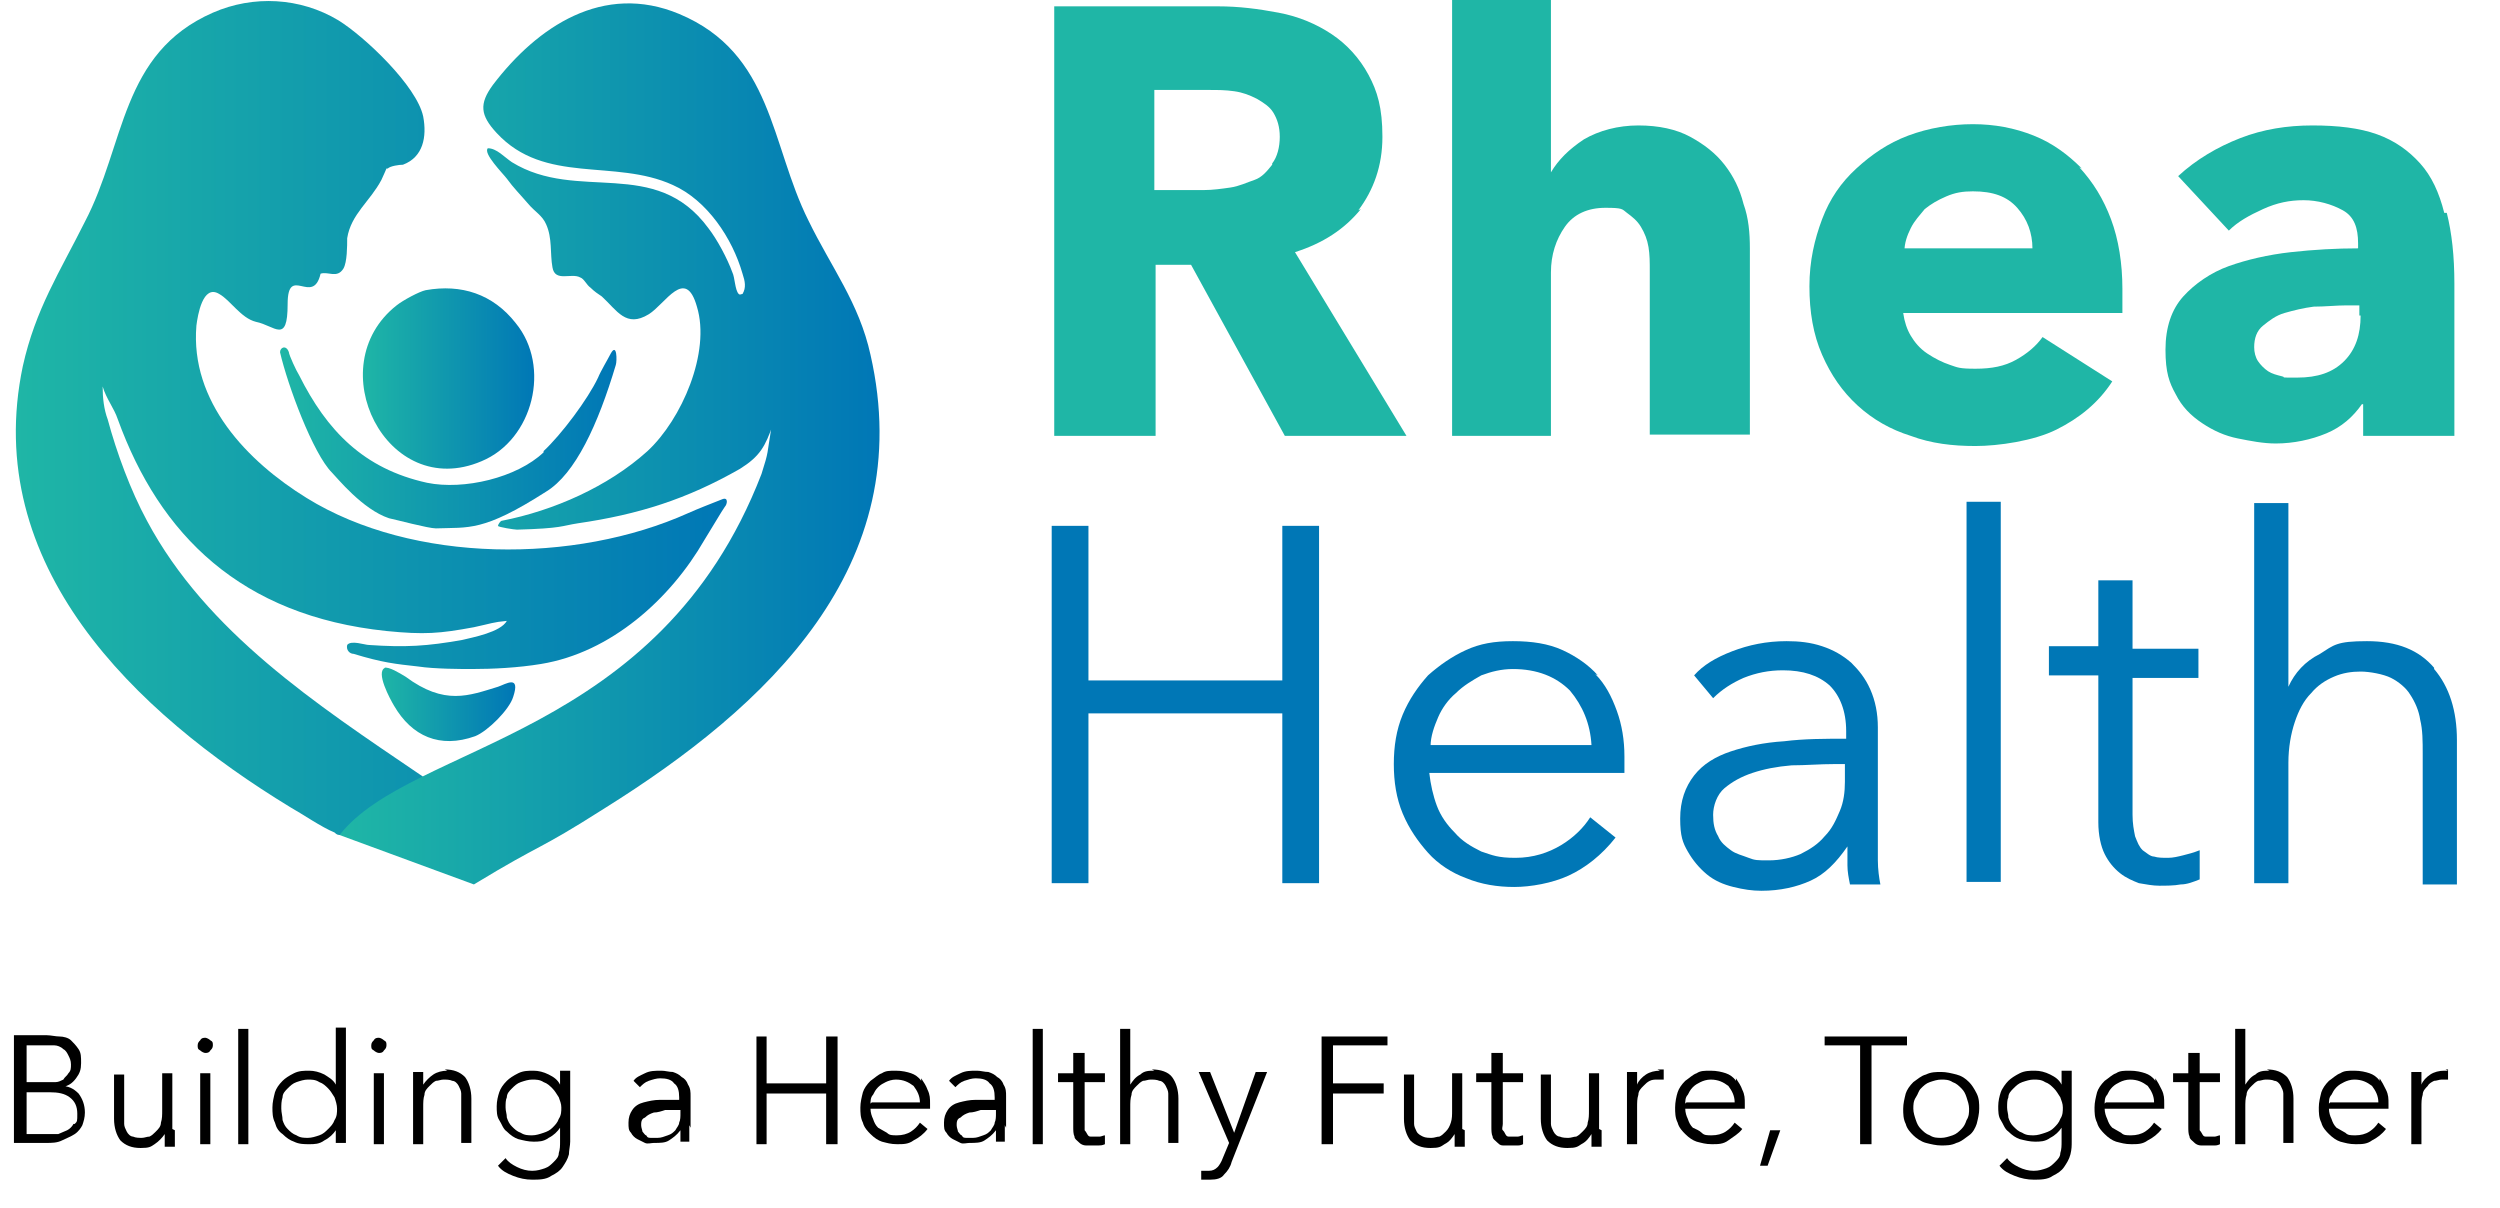
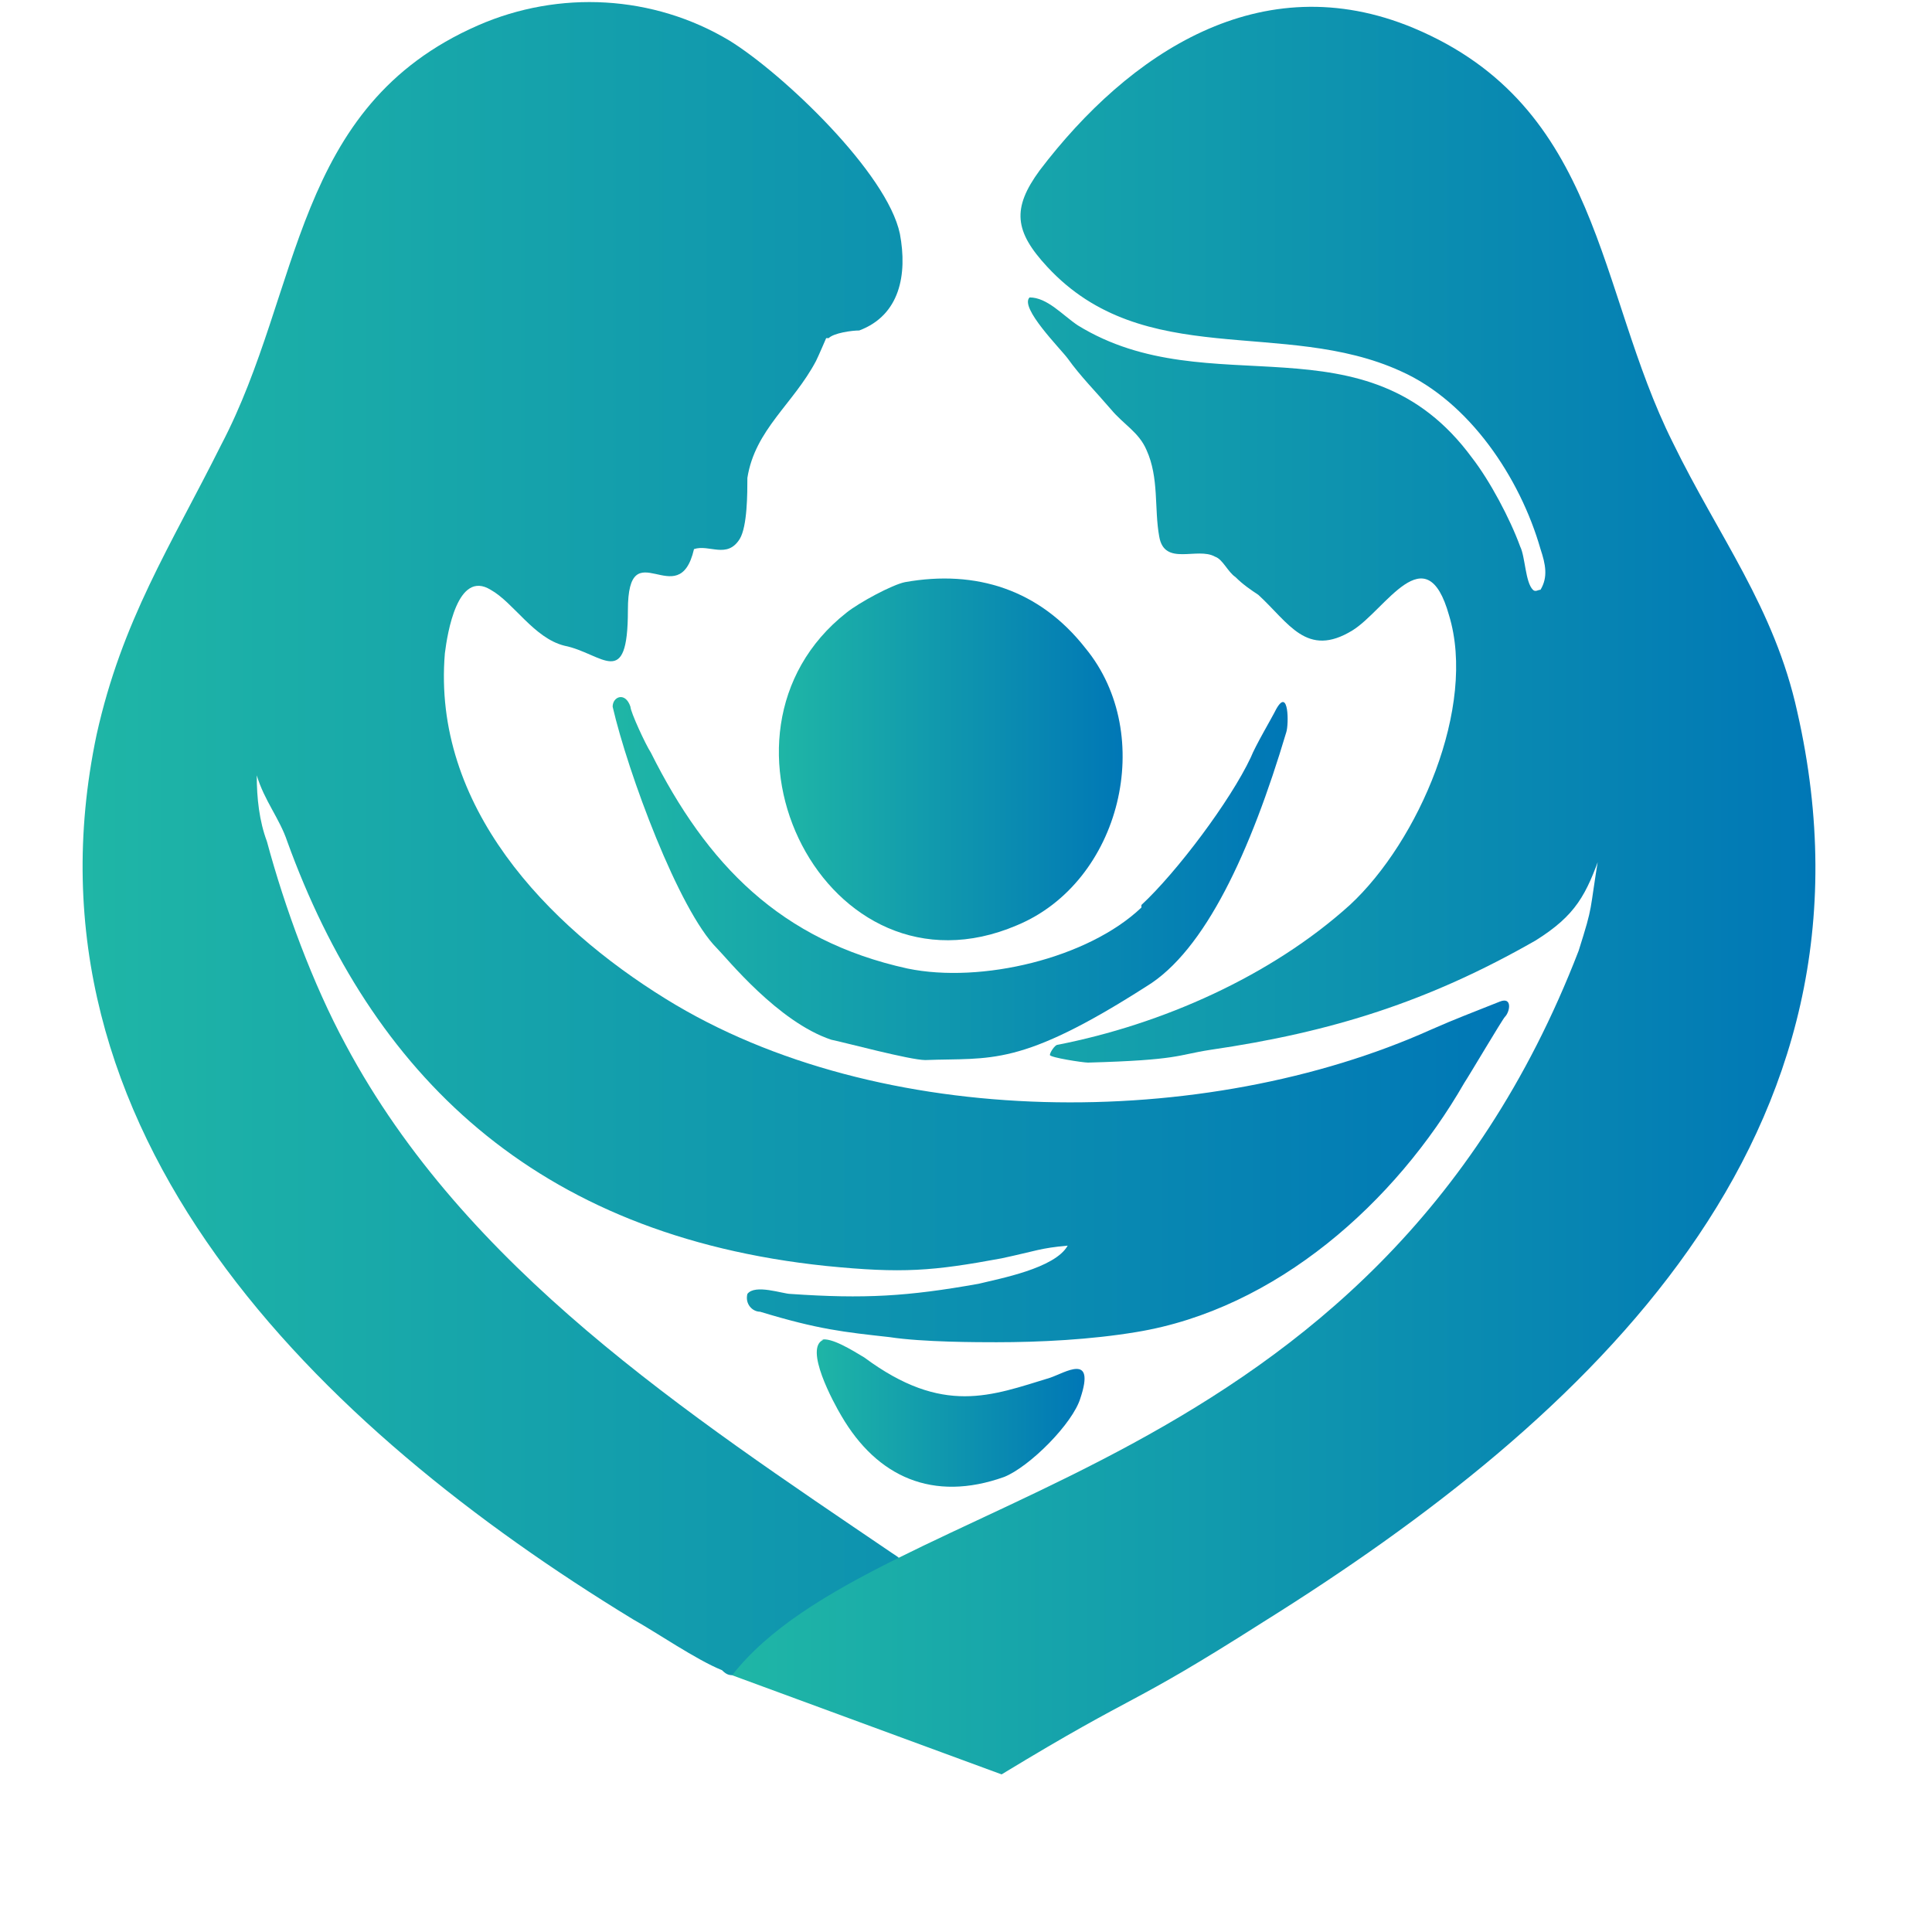
- <svg xmlns="http://www.w3.org/2000/svg" id="Layer_2" version="1.1" viewBox="0 0 197.3 95.3">
+ <svg xmlns="http://www.w3.org/2000/svg" id="Layer_2" version="1.1" viewBox="-2 0 76 76">
  <defs>
    <style>
      .st0 {
        fill: url(#linear-gradient2);
      }

      .st1 {
        fill: url(#linear-gradient1);
      }

      .st2 {
        fill: url(#linear-gradient3);
      }

      .st3 {
        fill: url(#linear-gradient4);
      }

      .st4 {
        fill: url(#linear-gradient);
      }

      .st5 {
        fill: #1fb6a6;
      }

      .st6 {
        fill: #0077b6;
      }
    </style>
    <linearGradient id="linear-gradient" x1="1.2" y1="65.1" x2="57.6" y2="65.1" gradientTransform="translate(0 98) scale(1 -1)" gradientUnits="userSpaceOnUse">
      <stop offset="0" stop-color="#1fb6a6" />
      <stop offset="1" stop-color="#0077b6" />
    </linearGradient>
    <linearGradient id="linear-gradient1" x1="26.9" y1="63.1" x2="69.4" y2="63.1" gradientTransform="translate(0 98) scale(1 -1)" gradientUnits="userSpaceOnUse">
      <stop offset="0" stop-color="#1fb6a6" />
      <stop offset="1" stop-color="#0077b6" />
    </linearGradient>
    <linearGradient id="linear-gradient2" x1="28.6" y1="68.1" x2="42.2" y2="68.1" gradientTransform="translate(0 98) scale(1 -1)" gradientUnits="userSpaceOnUse">
      <stop offset="0" stop-color="#1fb6a6" />
      <stop offset="1" stop-color="#0077b6" />
    </linearGradient>
    <linearGradient id="linear-gradient3" x1="22.1" y1="63.5" x2="48.6" y2="63.5" gradientTransform="translate(0 98) scale(1 -1)" gradientUnits="userSpaceOnUse">
      <stop offset="0" stop-color="#1fb6a6" />
      <stop offset="1" stop-color="#0077b6" />
    </linearGradient>
    <linearGradient id="linear-gradient4" x1="30" y1="42.4" x2="40.6" y2="42.4" gradientTransform="translate(0 98) scale(1 -1)" gradientUnits="userSpaceOnUse">
      <stop offset="0" stop-color="#1fb6a6" />
      <stop offset="1" stop-color="#0077b6" />
    </linearGradient>
  </defs>
  <g id="Layer_1-2">
    <g>
      <g>
        <path class="st5" d="M107.2,16.6c1.2-1.6,1.9-3.5,1.9-5.8s-.4-3.6-1.1-4.9c-.7-1.3-1.7-2.4-2.9-3.2-1.2-.8-2.6-1.4-4.2-1.7-1.6-.3-3.1-.5-4.8-.5h-12.9v33.9h8v-13.5h2.8l7.4,13.5h9.6l-8.8-14.5c2.2-.7,3.9-1.8,5.2-3.4h0ZM100.4,13c-.4.5-.8,1-1.4,1.2s-1.2.5-1.9.6c-.7.1-1.4.2-2.1.2h-3.9v-7.9h4.4c.6,0,1.2,0,1.9.1s1.2.3,1.8.6c.5.3,1,.6,1.3,1.1.3.5.5,1.1.5,1.9s-.2,1.6-.6,2.1Z" />
        <path class="st5" d="M136.1,13c-.7-.9-1.6-1.6-2.7-2.2s-2.5-.9-4.1-.9-3.1.4-4.3,1.1c-1.2.8-2,1.6-2.6,2.6h0V0h-7.8v34.4h7.8v-12.9c0-1.4.4-2.6,1.1-3.6.7-1,1.8-1.5,3.2-1.5s1.3.1,1.7.4c.4.3.8.6,1.1,1.1.3.5.5,1,.6,1.6.1.6.1,1.2.1,1.9v12.9h7.9v-14.7c0-1.2-.1-2.4-.5-3.5-.3-1.2-.8-2.2-1.5-3.1h0Z" />
        <path class="st5" d="M164.3,13.3c-1.1-1.1-2.3-2-3.8-2.6s-3.1-.9-4.8-.9-3.5.3-5.1.9c-1.6.6-2.9,1.5-4.1,2.6s-2.1,2.4-2.7,4-1,3.3-1,5.3.3,3.8,1,5.4c.7,1.6,1.6,2.9,2.8,4,1.2,1.1,2.6,1.9,4.2,2.4,1.6.6,3.3.8,5.1.8s4.6-.4,6.4-1.3c1.8-.9,3.3-2.1,4.4-3.8l-5.5-3.5c-.5.7-1.2,1.3-2.1,1.8-.9.5-1.9.7-3.2.7s-1.4-.1-2-.3-1.2-.5-1.8-.9-1-.9-1.3-1.4c-.3-.5-.5-1.1-.6-1.8h17.3c0-.3,0-.6,0-.9v-1c0-2-.3-3.9-.9-5.5-.6-1.6-1.4-2.9-2.5-4.1h0ZM150.3,19.8c0-.6.2-1.2.5-1.8s.7-1,1.1-1.5c.5-.4,1-.7,1.7-1s1.3-.4,2.1-.4c1.6,0,2.7.4,3.5,1.3s1.2,2,1.2,3.2h-10.1Z" />
        <path class="st5" d="M192.9,16.8c-.4-1.6-1-2.9-1.9-3.9-.9-1-2-1.8-3.4-2.3s-3.1-.7-5.1-.7-3.9.3-5.7,1-3.5,1.7-4.9,3l4,4.3c.7-.7,1.6-1.2,2.7-1.7s2.1-.7,3.2-.7,2.2.3,3.1.8,1.2,1.4,1.2,2.6v.4c-1.7,0-3.5.1-5.3.3-1.8.2-3.5.6-4.9,1.1s-2.7,1.4-3.6,2.4c-.9,1-1.4,2.4-1.4,4.2s.3,2.6.8,3.5c.5,1,1.2,1.7,2.1,2.3s1.8,1,2.8,1.2,2,.4,3,.4c1.4,0,2.8-.3,4-.8s2.1-1.3,2.8-2.3h.1v2.5h7.2v-12c0-2.2-.2-4-.6-5.6h0ZM186.3,24.9c0,1.5-.4,2.7-1.3,3.6s-2.1,1.3-3.7,1.3-.8,0-1.2-.1-.8-.2-1.1-.4-.6-.5-.8-.8c-.2-.3-.3-.7-.3-1.1,0-.7.2-1.3.7-1.7s1-.8,1.7-1,1.5-.4,2.3-.5c.9,0,1.8-.1,2.6-.1h1v.8h0Z" />
      </g>
      <g>
        <polygon class="st6" points="101.2 53.7 85.9 53.7 85.9 41.5 83 41.5 83 69.7 85.9 69.7 85.9 56.3 101.2 56.3 101.2 69.7 104.1 69.7 104.1 41.5 101.2 41.5 101.2 53.7" />
        <path class="st6" d="M126.1,53.3c-.7-.8-1.7-1.5-2.8-2s-2.4-.7-3.9-.7-2.6.2-3.7.7c-1.1.5-2.1,1.2-3,2-.8.9-1.5,1.9-2,3.1-.5,1.2-.7,2.5-.7,3.9s.2,2.7.7,3.9c.5,1.2,1.2,2.2,2,3.1s1.9,1.6,3,2c1.2.5,2.5.7,3.8.7s3-.3,4.3-.9c1.3-.6,2.6-1.6,3.7-3l-2-1.6c-.5.8-1.3,1.6-2.3,2.2-1,.6-2.2,1-3.6,1s-1.8-.2-2.7-.5c-.8-.4-1.5-.8-2.1-1.5-.6-.6-1.1-1.3-1.4-2.1-.3-.8-.5-1.7-.6-2.6h15.4c0-.2,0-.5,0-.7v-.6c0-1.3-.2-2.5-.6-3.6-.4-1.1-.9-2.1-1.7-2.9ZM112.9,58.9c0-.8.3-1.6.6-2.3.3-.7.8-1.4,1.4-1.9.6-.6,1.3-1,2-1.4.8-.3,1.6-.5,2.5-.5,1.9,0,3.4.6,4.5,1.7,1,1.2,1.6,2.6,1.7,4.3h-12.7Z" />
        <path class="st6" d="M148.2,65.5v-8.1c0-1.1-.2-2.1-.6-3s-.9-1.5-1.5-2.1c-.7-.6-1.4-1-2.3-1.3s-1.8-.4-2.8-.4c-1.6,0-3,.3-4.3.8-1.3.5-2.3,1.1-3,1.9l1.5,1.8c.7-.7,1.5-1.2,2.4-1.6,1-.4,2-.6,3.1-.6,1.6,0,2.8.4,3.7,1.2.8.8,1.3,2,1.3,3.6v.6c-1.7,0-3.3,0-4.9.2-1.6.1-3,.4-4.2.8-1.2.4-2.2,1-2.9,1.9s-1.1,2-1.1,3.4.2,1.9.6,2.6c.4.7.9,1.3,1.5,1.8.6.5,1.3.8,2.1,1s1.5.3,2.2.3c1.5,0,2.8-.3,3.9-.8,1.1-.5,2-1.4,2.9-2.7h0c0,.5,0,1,0,1.5,0,.5.1,1,.2,1.5h2.4c-.1-.5-.2-1.2-.2-1.9,0-.8,0-1.5,0-2.2ZM145.6,61.7c0,.8-.1,1.6-.4,2.3-.3.7-.6,1.4-1.2,2-.5.6-1.1,1-1.9,1.4-.7.3-1.6.5-2.5.5s-1.1,0-1.6-.2-1-.3-1.4-.6c-.4-.3-.8-.6-1-1.1-.3-.5-.4-1-.4-1.7s.3-1.6.9-2.1c.6-.5,1.3-.9,2.2-1.2s1.9-.5,3.1-.6c1.1,0,2.2-.1,3.4-.1h.8v1.4Z" />
        <rect class="st6" x="155.2" y="39.6" width="2.7" height="30" />
        <path class="st6" d="M168.3,45.8h-2.7v5.2h-3.9v2.3h3.9v11.6c0,1,.2,1.9.5,2.5.3.6.7,1.1,1.2,1.5s1,.6,1.5.8c.6.1,1.1.2,1.6.2s1.2,0,1.7-.1c.5,0,1-.2,1.5-.4v-2.3c-.5.2-.9.3-1.3.4-.4.1-.8.2-1.2.2s-.8,0-1.1-.1c-.3,0-.6-.3-.9-.5-.3-.3-.4-.6-.6-1.1-.1-.5-.2-1-.2-1.7v-10.8h5.2v-2.3h-5.2v-5.2Z" />
        <path class="st6" d="M192.1,52.7c-1.2-1.4-2.9-2.1-5.3-2.1s-2.6.3-3.7,1c-1.2.6-2,1.5-2.5,2.6h0v-14.5h-2.7v30h2.7v-9.5c0-1.2.2-2.3.5-3.2.3-.9.7-1.7,1.3-2.3.5-.6,1.1-1,1.8-1.3.7-.3,1.4-.4,2.1-.4s1.8.2,2.4.5c.6.3,1.2.8,1.5,1.3.4.6.7,1.3.8,2,.2.8.2,1.7.2,2.7v10.3h2.7v-11.4c0-2.3-.6-4.2-1.8-5.6Z" />
      </g>
      <g>
        <path d="M4.9,85.8h0c.5-.1.8-.3,1.1-.7s.4-.7.4-1.2,0-.8-.2-1.1c-.2-.3-.4-.5-.6-.7s-.6-.3-.9-.3c-.3,0-.7-.1-1-.1H1.1v8.5h2.5c.5,0,.9,0,1.3-.2s.7-.3,1-.5.5-.5.6-.7c.1-.3.2-.6.2-1,0-.6-.2-1.1-.5-1.5-.4-.4-.8-.6-1.4-.6ZM2,82.5h1.5c.3,0,.5,0,.8,0,.2,0,.5.1.7.3.2.1.3.3.4.5.1.2.2.4.2.7s0,.5-.2.7c-.1.2-.3.3-.4.5-.2.1-.4.2-.6.2-.2,0-.4,0-.6,0h-1.7v-3ZM5.8,88.7c-.1.2-.3.4-.5.5s-.5.2-.7.3c-.3,0-.6,0-.9,0h-1.6v-3.3h1.8c.7,0,1.2.1,1.6.4.4.3.6.7.6,1.3s0,.6-.2.8Z" />
        <path d="M13.6,89.1v-4.4h-.8v2.9c0,.4,0,.7-.1,1,0,.3-.2.5-.4.7-.2.2-.3.3-.5.4-.2,0-.4.1-.6.1s-.5,0-.7-.1c-.2,0-.4-.2-.5-.4-.1-.2-.2-.4-.2-.6s0-.5,0-.8v-3.1h-.8v3.5c0,.7.2,1.3.5,1.7.4.4.9.6,1.6.6s.8-.1,1.1-.3.6-.5.8-.8h0c0,.1,0,.3,0,.5,0,.2,0,.4,0,.5h.8c0-.2,0-.4,0-.7,0-.2,0-.4,0-.6Z" />
        <path d="M16.2,81.9c-.1,0-.3,0-.4.2-.1.1-.2.2-.2.4s0,.3.2.4c.1.1.3.2.4.2s.3,0,.4-.2c.1-.1.2-.2.2-.4s0-.3-.2-.4c-.1-.1-.3-.2-.4-.2Z" />
        <rect x="15.8" y="84.7" width=".8" height="5.6" />
        <rect x="18.8" y="81.2" width=".8" height="9.1" />
        <path d="M26.5,85.6h0c-.2-.4-.6-.6-.9-.8-.4-.2-.8-.3-1.2-.3s-.8,0-1.2.2c-.4.2-.7.4-.9.6-.3.3-.5.6-.6.9-.1.4-.2.8-.2,1.2s0,.8.2,1.2c.1.4.3.7.6.9.3.3.6.5.9.6.4.2.8.2,1.2.2s.8,0,1.2-.3c.4-.2.7-.5.9-.8h0v1h.8v-9.1h-.8v4.5ZM26.4,88.4c-.1.3-.3.5-.5.7s-.4.4-.7.5c-.3.1-.6.2-.9.2s-.6,0-.9-.2c-.3-.1-.5-.3-.7-.5-.2-.2-.3-.4-.4-.7,0-.3-.1-.6-.1-.9s0-.6.1-.9c0-.3.2-.5.4-.7.2-.2.4-.4.7-.5.3-.1.6-.2.9-.2s.6,0,.9.2c.3.1.5.3.7.5s.3.4.5.7c.1.3.2.6.2.9s0,.6-.2.9Z" />
        <rect x="29.5" y="84.7" width=".8" height="5.6" />
        <path d="M29.9,81.9c-.1,0-.3,0-.4.2-.1.1-.2.2-.2.4s0,.3.2.4c.1.1.3.2.4.2s.3,0,.4-.2c.1-.1.2-.2.2-.4s0-.3-.2-.4c-.1-.1-.3-.2-.4-.2Z" />
        <path d="M35.3,84.5c-.4,0-.8.1-1.1.3s-.6.5-.8.8h0c0-.1,0-.3,0-.5,0-.2,0-.4,0-.5h-.8c0,.2,0,.4,0,.7s0,.4,0,.6v4.4h.8v-2.9c0-.4,0-.7.1-1,0-.3.2-.5.4-.7.2-.2.3-.3.5-.4.2,0,.4-.1.6-.1s.5,0,.7.1c.2,0,.4.2.5.4.1.2.2.4.2.6s0,.5,0,.8v3.1h.8v-3.5c0-.7-.2-1.3-.5-1.7-.4-.4-.9-.6-1.6-.6Z" />
        <path d="M44.2,85.6h0c-.2-.4-.5-.6-.9-.8-.4-.2-.8-.3-1.2-.3s-.8,0-1.2.2c-.4.2-.7.4-.9.6-.3.3-.5.6-.6.9s-.2.7-.2,1.1,0,.8.2,1.1.3.7.6.9c.3.3.6.5.9.6.4.1.8.2,1.2.2s.8,0,1.2-.3c.4-.2.7-.5.9-.8h0v1.1c0,.3,0,.6-.1.9,0,.3-.2.5-.4.7s-.4.4-.7.5c-.3.1-.6.2-1,.2s-.8-.1-1.2-.3c-.4-.2-.7-.4-.9-.7l-.6.6c.3.4.7.6,1.2.8.5.2,1,.3,1.5.3s1.1,0,1.5-.3c.4-.2.7-.4.9-.7.2-.3.4-.6.5-1,0-.3.1-.7.1-1v-5.6h-.8v1ZM44.1,88.3c-.1.3-.3.5-.5.7-.2.2-.4.3-.7.4-.3.1-.6.2-.9.2s-.6,0-.9-.2c-.3-.1-.5-.3-.7-.5-.2-.2-.3-.4-.4-.7,0-.3-.1-.5-.1-.8s0-.6.1-.8c0-.3.2-.5.4-.7.2-.2.4-.4.7-.5.3-.1.6-.2.9-.2s.6,0,.9.2c.3.1.5.3.7.5.2.2.3.4.5.7.1.3.2.5.2.8s0,.6-.2.9Z" />
        <path d="M54.5,89v-2.5c0-.3,0-.6-.2-.9-.1-.3-.3-.5-.5-.6-.2-.2-.4-.3-.7-.4-.3,0-.6-.1-.9-.1-.5,0-.9,0-1.3.2s-.7.3-.9.6l.5.5c.2-.2.4-.4.7-.5.3-.1.6-.2.9-.2.5,0,.9.1,1.1.4.3.2.4.6.4,1.1v.2c-.5,0-1,0-1.5,0-.5,0-.9.1-1.3.2-.4.1-.7.3-.9.6-.2.3-.3.6-.3,1s0,.6.2.8c.1.2.3.4.5.5.2.1.4.2.6.3s.5,0,.7,0c.5,0,.9,0,1.2-.2s.6-.4.9-.8h0c0,.2,0,.3,0,.5s0,.3,0,.4h.7c0-.2,0-.4,0-.6s0-.5,0-.7ZM53.7,87.9c0,.2,0,.5-.1.7,0,.2-.2.4-.3.6-.2.2-.3.3-.6.4s-.5.2-.8.2-.3,0-.5,0-.3,0-.4-.2c-.1,0-.2-.2-.3-.3,0-.1-.1-.3-.1-.5s0-.5.3-.6c.2-.2.4-.3.7-.4.3,0,.6-.1.9-.2.3,0,.7,0,1,0h.2v.4Z" />
        <polygon points="65.2 85.5 60.5 85.5 60.5 81.8 59.7 81.8 59.7 90.3 60.5 90.3 60.5 86.3 65.2 86.3 65.2 90.3 66.1 90.3 66.1 81.8 65.2 81.8 65.2 85.5" />
        <path d="M72.7,85.3c-.2-.3-.5-.5-.8-.6-.3-.1-.7-.2-1.2-.2s-.8,0-1.1.2c-.3.1-.6.4-.9.6-.3.3-.5.6-.6.9-.1.4-.2.8-.2,1.2s0,.8.2,1.2c.1.4.4.7.6.9.3.3.6.5.9.6.4.1.7.2,1.2.2s.9,0,1.3-.3c.4-.2.8-.5,1.1-.9l-.6-.5c-.2.3-.4.5-.7.7-.3.2-.7.3-1.1.3s-.6,0-.8-.2c-.2-.1-.5-.3-.7-.4-.2-.2-.3-.4-.4-.7-.1-.2-.2-.5-.2-.8h4.7c0,0,0-.1,0-.2v-.2c0-.4,0-.7-.2-1.1-.1-.3-.3-.6-.5-.9ZM68.7,87.1c0-.2,0-.5.2-.7.1-.2.2-.4.4-.6.2-.2.4-.3.6-.4.2-.1.5-.2.8-.2.6,0,1,.2,1.4.5.3.4.5.8.5,1.3h-3.8Z" />
        <path d="M79.4,89v-2.5c0-.3,0-.6-.2-.9-.1-.3-.3-.5-.5-.6-.2-.2-.4-.3-.7-.4-.3,0-.6-.1-.9-.1-.5,0-.9,0-1.3.2s-.7.3-.9.6l.5.5c.2-.2.4-.4.7-.5.3-.1.6-.2.9-.2.5,0,.9.1,1.1.4.3.2.4.6.4,1.1v.2c-.5,0-1,0-1.5,0-.5,0-.9.1-1.3.2-.4.1-.7.3-.9.6-.2.3-.3.6-.3,1s0,.6.2.8c.1.2.3.4.5.5.2.1.4.2.6.3s.5,0,.7,0c.5,0,.9,0,1.2-.2s.6-.4.9-.8h0c0,.2,0,.3,0,.5s0,.3,0,.4h.7c0-.2,0-.4,0-.6s0-.5,0-.7ZM78.6,87.9c0,.2,0,.5-.1.7,0,.2-.2.4-.3.6-.2.2-.3.3-.6.4s-.5.2-.8.2-.3,0-.5,0-.3,0-.4-.2c-.1,0-.2-.2-.3-.3,0-.1-.1-.3-.1-.5s0-.5.3-.6c.2-.2.4-.3.7-.4.3,0,.6-.1.9-.2.3,0,.7,0,1,0h.2v.4Z" />
        <rect x="81.5" y="81.2" width=".8" height="9.1" />
        <path d="M85.5,83.1h-.8v1.6h-1.2v.7h1.2v3.5c0,.3,0,.6.1.8,0,.2.2.3.4.5.1.1.3.2.5.2.2,0,.3,0,.5,0s.4,0,.5,0,.3,0,.5-.1v-.7c-.1,0-.3.1-.4.1-.1,0-.2,0-.4,0s-.2,0-.3,0-.2,0-.3-.2c0,0-.1-.2-.2-.3,0-.1,0-.3,0-.5v-3.3h1.6v-.7h-1.6v-1.6Z" />
        <path d="M91.1,84.5c-.4,0-.8,0-1.1.3-.4.2-.6.5-.8.8h0v-4.4h-.8v9.1h.8v-2.9c0-.4,0-.7.1-1,0-.3.2-.5.4-.7.2-.2.3-.3.5-.4.2,0,.4-.1.6-.1s.5,0,.7.1c.2,0,.4.2.5.4s.2.4.2.6c0,.2,0,.5,0,.8v3.1h.8v-3.5c0-.7-.2-1.3-.5-1.7s-.9-.6-1.6-.6Z" />
        <path d="M97.4,89.4h0l-1.9-4.8h-.9l2.4,5.6-.5,1.2c-.1.3-.3.6-.4.7-.2.2-.4.3-.7.3s-.4,0-.6,0v.7c.2,0,.4,0,.7,0,.5,0,.9-.1,1.1-.4.3-.3.5-.6.6-1l2.8-7.1h-.9l-1.7,4.8Z" />
        <polygon points="104.3 90.3 105.2 90.3 105.2 86.3 109.2 86.3 109.2 85.5 105.2 85.5 105.2 82.5 109.5 82.5 109.5 81.8 104.3 81.8 104.3 90.3" />
        <path d="M115.4,89.1v-4.4h-.8v2.9c0,.4,0,.7-.1,1s-.2.5-.4.7c-.2.2-.3.3-.5.4-.2,0-.4.1-.6.1s-.5,0-.7-.1-.4-.2-.5-.4c-.1-.2-.2-.4-.2-.6,0-.2,0-.5,0-.8v-3.1h-.8v3.5c0,.7.2,1.3.5,1.7.4.4.9.6,1.6.6s.8-.1,1.1-.3c.4-.2.6-.5.8-.8h0c0,.1,0,.3,0,.5,0,.2,0,.4,0,.5h.8c0-.2,0-.4,0-.7s0-.4,0-.6Z" />
        <path d="M118.5,83.1h-.8v1.6h-1.2v.7h1.2v3.5c0,.3,0,.6.1.8,0,.2.2.3.4.5s.3.2.5.2c.2,0,.3,0,.5,0s.4,0,.5,0c.2,0,.3,0,.5-.1v-.7c-.1,0-.3.1-.4.1-.1,0-.2,0-.4,0s-.2,0-.3,0-.2,0-.3-.2-.1-.2-.2-.3,0-.3,0-.5v-3.3h1.6v-.7h-1.6v-1.6Z" />
        <path d="M126.2,89.1v-4.4h-.8v2.9c0,.4,0,.7-.1,1,0,.3-.2.5-.4.7-.2.2-.3.3-.5.4-.2,0-.4.1-.6.1s-.5,0-.7-.1c-.2,0-.4-.2-.5-.4-.1-.2-.2-.4-.2-.6,0-.2,0-.5,0-.8v-3.1h-.8v3.5c0,.7.2,1.3.5,1.7.4.4.9.6,1.6.6s.8-.1,1.1-.3c.4-.2.6-.5.8-.8h0c0,.1,0,.3,0,.5,0,.2,0,.4,0,.5h.8c0-.2,0-.4,0-.7,0-.2,0-.4,0-.6Z" />
        <path d="M131,84.5c-.4,0-.8.1-1.1.3s-.6.5-.7.8h0c0-.1,0-.3,0-.5,0-.2,0-.4,0-.5h-.8c0,.2,0,.4,0,.7s0,.4,0,.6v4.4h.8v-2.9c0-.4,0-.7.1-1,0-.3.2-.5.4-.7s.3-.3.5-.4.4-.1.6-.1.2,0,.3,0c.1,0,.2,0,.2,0v-.8s0,0-.2,0c0,0-.2,0-.3,0Z" />
        <path d="M137,85.3c-.2-.3-.5-.5-.8-.6-.3-.1-.7-.2-1.2-.2s-.8,0-1.1.2c-.3.1-.6.4-.9.6-.3.3-.5.6-.6.9s-.2.8-.2,1.2,0,.8.2,1.2c.1.4.4.7.6.9.3.3.6.5.9.6.4.1.7.2,1.2.2s.9,0,1.3-.3.8-.5,1.1-.9l-.6-.5c-.2.3-.4.5-.7.7-.3.2-.7.3-1.1.3s-.6,0-.8-.2-.5-.3-.7-.4c-.2-.2-.3-.4-.4-.7-.1-.2-.2-.5-.2-.8h4.7c0,0,0-.1,0-.2v-.2c0-.4,0-.7-.2-1.1-.1-.3-.3-.6-.5-.9ZM133,87.1c0-.2,0-.5.2-.7.1-.2.2-.4.4-.6.2-.2.4-.3.6-.4s.5-.2.8-.2c.6,0,1,.2,1.4.5.3.4.5.8.5,1.3h-3.8Z" />
        <polygon points="138.9 92 139.5 92 140.5 89.2 139.7 89.2 138.9 92" />
        <polygon points="150.5 81.8 144 81.8 144 82.5 146.8 82.5 146.8 90.3 147.7 90.3 147.7 82.5 150.5 82.5 150.5 81.8" />
        <path d="M155.4,85.4c-.3-.3-.6-.5-1-.6-.4-.1-.8-.2-1.2-.2s-.8,0-1.2.2c-.4.1-.7.4-1,.6-.3.3-.5.6-.6.9-.1.4-.2.8-.2,1.2s0,.8.2,1.2c.1.4.4.7.6.9s.6.5,1,.6c.4.1.8.2,1.2.2s.8,0,1.2-.2c.4-.1.7-.4,1-.6s.5-.6.6-.9c.1-.4.2-.8.2-1.2s0-.8-.2-1.2-.4-.7-.6-.9ZM155.2,88.4c-.1.3-.2.5-.4.7-.2.2-.4.4-.7.5-.3.1-.6.2-.9.2s-.6,0-.9-.2c-.3-.1-.5-.3-.7-.5-.2-.2-.3-.4-.4-.7s-.2-.6-.2-.9,0-.6.2-.9.2-.5.4-.7c.2-.2.4-.4.7-.5.3-.1.6-.2.9-.2s.6,0,.9.2c.3.1.5.3.7.5.2.2.3.4.4.7s.2.6.2.9,0,.6-.2.9Z" />
        <path d="M162.7,85.6h0c-.2-.4-.5-.6-.9-.8-.4-.2-.8-.3-1.2-.3s-.8,0-1.2.2c-.4.2-.7.4-.9.6s-.5.6-.6.9-.2.7-.2,1.1,0,.8.2,1.1.3.7.6.9c.3.3.6.5.9.6.4.1.8.2,1.2.2s.8,0,1.2-.3c.4-.2.7-.5.9-.8h0v1.1c0,.3,0,.6-.1.9,0,.3-.2.5-.4.7s-.4.4-.7.5c-.3.1-.6.2-1,.2s-.8-.1-1.2-.3-.7-.4-.9-.7l-.6.6c.3.4.7.6,1.2.8.5.2,1,.3,1.5.3s1.1,0,1.5-.3c.4-.2.7-.4.9-.7.2-.3.4-.6.5-1s.1-.7.1-1v-5.6h-.8v1ZM162.6,88.3c-.1.3-.3.5-.5.7s-.4.3-.7.4-.6.2-.9.2-.6,0-.9-.2c-.3-.1-.5-.3-.7-.5s-.3-.4-.4-.7c0-.3-.1-.5-.1-.8s0-.6.1-.8c0-.3.2-.5.4-.7.2-.2.4-.4.7-.5.3-.1.6-.2.9-.2s.6,0,.9.2c.3.1.5.3.7.5.2.2.3.4.5.7.1.3.2.5.2.8s0,.6-.2.9Z" />
        <path d="M170.1,85.3c-.2-.3-.5-.5-.8-.6-.3-.1-.7-.2-1.2-.2s-.8,0-1.1.2c-.3.1-.6.4-.9.6-.3.3-.5.6-.6.9-.1.4-.2.8-.2,1.2s0,.8.2,1.2c.1.4.4.7.6.9.3.3.6.5.9.6.4.1.7.2,1.2.2s.9,0,1.3-.3c.4-.2.8-.5,1.1-.9l-.6-.5c-.2.3-.4.5-.7.7-.3.2-.7.3-1.1.3s-.6,0-.8-.2c-.2-.1-.5-.3-.7-.4-.2-.2-.3-.4-.4-.7-.1-.2-.2-.5-.2-.8h4.7c0,0,0-.1,0-.2v-.2c0-.4,0-.7-.2-1.1s-.3-.6-.5-.9ZM166.1,87.1c0-.2,0-.5.2-.7.1-.2.2-.4.4-.6.2-.2.4-.3.6-.4.2-.1.5-.2.8-.2.6,0,1,.2,1.4.5.3.4.5.8.5,1.3h-3.8Z" />
        <path d="M173.5,83.1h-.8v1.6h-1.2v.7h1.2v3.5c0,.3,0,.6.1.8,0,.2.2.3.4.5.1.1.3.2.5.2s.3,0,.5,0,.4,0,.5,0c.2,0,.3,0,.5-.1v-.7c-.1,0-.3.1-.4.1-.1,0-.2,0-.4,0s-.2,0-.3,0-.2,0-.3-.2c0,0-.1-.2-.2-.3,0-.1,0-.3,0-.5v-3.3h1.6v-.7h-1.6v-1.6Z" />
        <path d="M179.1,84.5c-.4,0-.8,0-1.1.3-.4.2-.6.5-.8.8h0v-4.4h-.8v9.1h.8v-2.9c0-.4,0-.7.1-1,0-.3.2-.5.4-.7.2-.2.3-.3.5-.4.2,0,.4-.1.6-.1s.5,0,.7.1c.2,0,.4.2.5.4.1.2.2.4.2.6s0,.5,0,.8v3.1h.8v-3.5c0-.7-.2-1.3-.5-1.7-.4-.4-.9-.6-1.6-.6Z" />
        <path d="M187.8,85.3c-.2-.3-.5-.5-.8-.6-.3-.1-.7-.2-1.2-.2s-.8,0-1.1.2c-.3.1-.6.4-.9.6-.3.3-.5.6-.6.9-.1.4-.2.8-.2,1.2s0,.8.2,1.2c.1.4.4.7.6.9.3.3.6.5.9.6.4.1.7.2,1.2.2s.9,0,1.3-.3c.4-.2.8-.5,1.1-.9l-.6-.5c-.2.3-.4.5-.7.7-.3.2-.7.3-1.1.3s-.6,0-.8-.2c-.2-.1-.5-.3-.7-.4-.2-.2-.3-.4-.4-.7-.1-.2-.2-.5-.2-.8h4.7c0,0,0-.1,0-.2v-.2c0-.4,0-.7-.2-1.1s-.3-.6-.5-.9ZM183.8,87.1c0-.2,0-.5.2-.7.1-.2.2-.4.4-.6.2-.2.4-.3.6-.4.2-.1.5-.2.8-.2.6,0,1,.2,1.4.5.3.4.5.8.5,1.3h-3.8Z" />
        <path d="M193.2,84.5c0,0-.2,0-.3,0-.4,0-.8.1-1.1.3-.3.2-.6.5-.7.8h0c0-.1,0-.3,0-.5,0-.2,0-.4,0-.5h-.8c0,.2,0,.4,0,.7s0,.4,0,.6v4.4h.8v-2.9c0-.4,0-.7.1-1,0-.3.2-.5.4-.7.1-.2.3-.3.5-.4.2,0,.4-.1.6-.1s.2,0,.3,0c.1,0,.2,0,.2,0v-.8s0,0-.2,0Z" />
      </g>
      <g>
        <path class="st4" d="M30.5,13.3c0,0-.3.7-.4.9-.9,1.7-2.4,2.7-2.7,4.6,0,.6,0,1.9-.3,2.4-.5.8-1.2.2-1.8.4-.6,2.6-2.6-.8-2.6,2.4s-1,1.7-2.5,1.4c-1.2-.3-2-1.7-2.9-2.2-1.3-.8-1.7,1.7-1.8,2.5-.5,6,4,10.7,8.7,13.6,8.4,5.2,21.2,5.2,30.1,1.2.9-.4,1.7-.7,2.7-1.1.5-.2.4.4.2.6-.1.1-1.4,2.3-1.6,2.6-2.7,4.7-7.4,8.9-12.9,9.8-1.8.3-3.8.4-5.5.4-.7,0-2.9,0-4.2-.2-1.8-.2-2.8-.3-5.1-1-.3,0-.6-.3-.5-.7.3-.4,1.4,0,1.7,0,2.9.2,4.6.1,7.4-.4.8-.2,3-.6,3.5-1.5-1.1.1-1.2.2-2.6.5-2.7.5-3.9.6-6.9.3-11.5-1.2-17.9-7.6-21.2-16.7-.3-.9-.9-1.6-1.2-2.6,0,.9.1,1.8.4,2.6.7,2.6,1.8,5.6,3.1,8,4.7,8.8,13.4,14.5,21.5,20,1,.6,0,.8-.4,1.1-.9.7-2.2,1.3-3.2,2-.5.4-2.1,1.7-2.6,1.7-.2,0-.3,0-.5-.2-1-.4-2.6-1.5-3.5-2C10.6,56.2-1.5,44.6,1.8,28.9c1-4.5,2.9-7.4,4.9-11.4,3.2-6.1,2.8-13.3,10.1-16.5,3.2-1.4,6.9-1.2,9.9.6,2.1,1.3,6.2,5.2,6.7,7.6.3,1.6,0,3.2-1.6,3.8-.3,0-1,.1-1.2.3h0Z" />
        <path class="st1" d="M61,33.5c-.6,1.7-1,2.5-2.6,3.5-4.2,2.4-8,3.6-12.8,4.3-1.3.2-1.2.4-4.8.5-.2,0-1.5-.2-1.5-.3,0-.1.2-.4.3-.4,4.1-.8,8.4-2.7,11.5-5.5,2.7-2.5,5-7.8,3.9-11.4-.9-3.2-2.5-.2-3.8.6-1.8,1.1-2.5-.3-3.7-1.4-.3-.2-.6-.4-.9-.7-.3-.2-.5-.7-.8-.8-.7-.4-2,.4-2.2-.8-.2-1.1,0-2.3-.5-3.4-.3-.7-.9-1-1.4-1.6-.6-.7-1.2-1.3-1.7-2-.3-.4-1.9-2-1.5-2.4.7,0,1.3.7,1.9,1.1,5.2,3.2,11.3-.5,15.5,5.2.7.9,1.5,2.4,1.9,3.5.2.4.2,1.4.5,1.7.1.1.2,0,.3,0,.3-.5.2-1,0-1.6-.8-2.8-2.8-5.8-5.5-7-4.6-2.1-10.1,0-13.9-4.1-1.3-1.4-1.4-2.3-.3-3.8,3.5-4.6,8.7-8.1,14.7-5.6,7.4,3.1,7.2,10.3,10.2,16.3,1.8,3.7,4,6.5,4.9,10.6,3.8,16.7-8.2,27.8-21,35.8-5.5,3.5-4.7,2.6-10.3,6l-10.6-3.9c5.7-7.3,25.2-7.5,33.3-28.5.6-1.9.4-1.4.8-3.8" />
        <path class="st0" d="M33.6,22.9c2.8-.5,5.3.3,7.1,2.6,2.8,3.4,1.4,9.2-2.7,10.9-7.5,3.2-12.8-7.5-6.7-12.3.5-.4,1.8-1.1,2.3-1.2Z" />
        <path class="st2" d="M42.9,35.6c1.4-1.3,3.5-4.1,4.3-5.8.2-.5.8-1.5,1-1.9.5-.9.5.6.4.9-1.4,4.7-3.2,8.6-5.5,10-5,3.2-6.1,2.8-8.7,2.9-.6,0-3.2-.7-3.7-.8-2.1-.7-4.1-3.2-4.5-3.6-1.5-1.5-3.5-6.9-4.1-9.5,0-.4.5-.6.7,0,0,.2.6,1.5.8,1.8,2.2,4.4,5.1,7.4,10.1,8.5,2.9.6,7.1-.4,9.2-2.4h0Z" />
        <path class="st3" d="M30.3,52.7c.4-.1,1.2.4,1.7.7,3.1,2.3,5,1.5,7.3.8.6-.2,1.8-1,1.2.8-.3,1-2,2.7-3,3.1-2.8,1-5,0-6.4-2.4-.3-.5-1.5-2.7-.7-3Z" />
      </g>
    </g>
  </g>
</svg>
